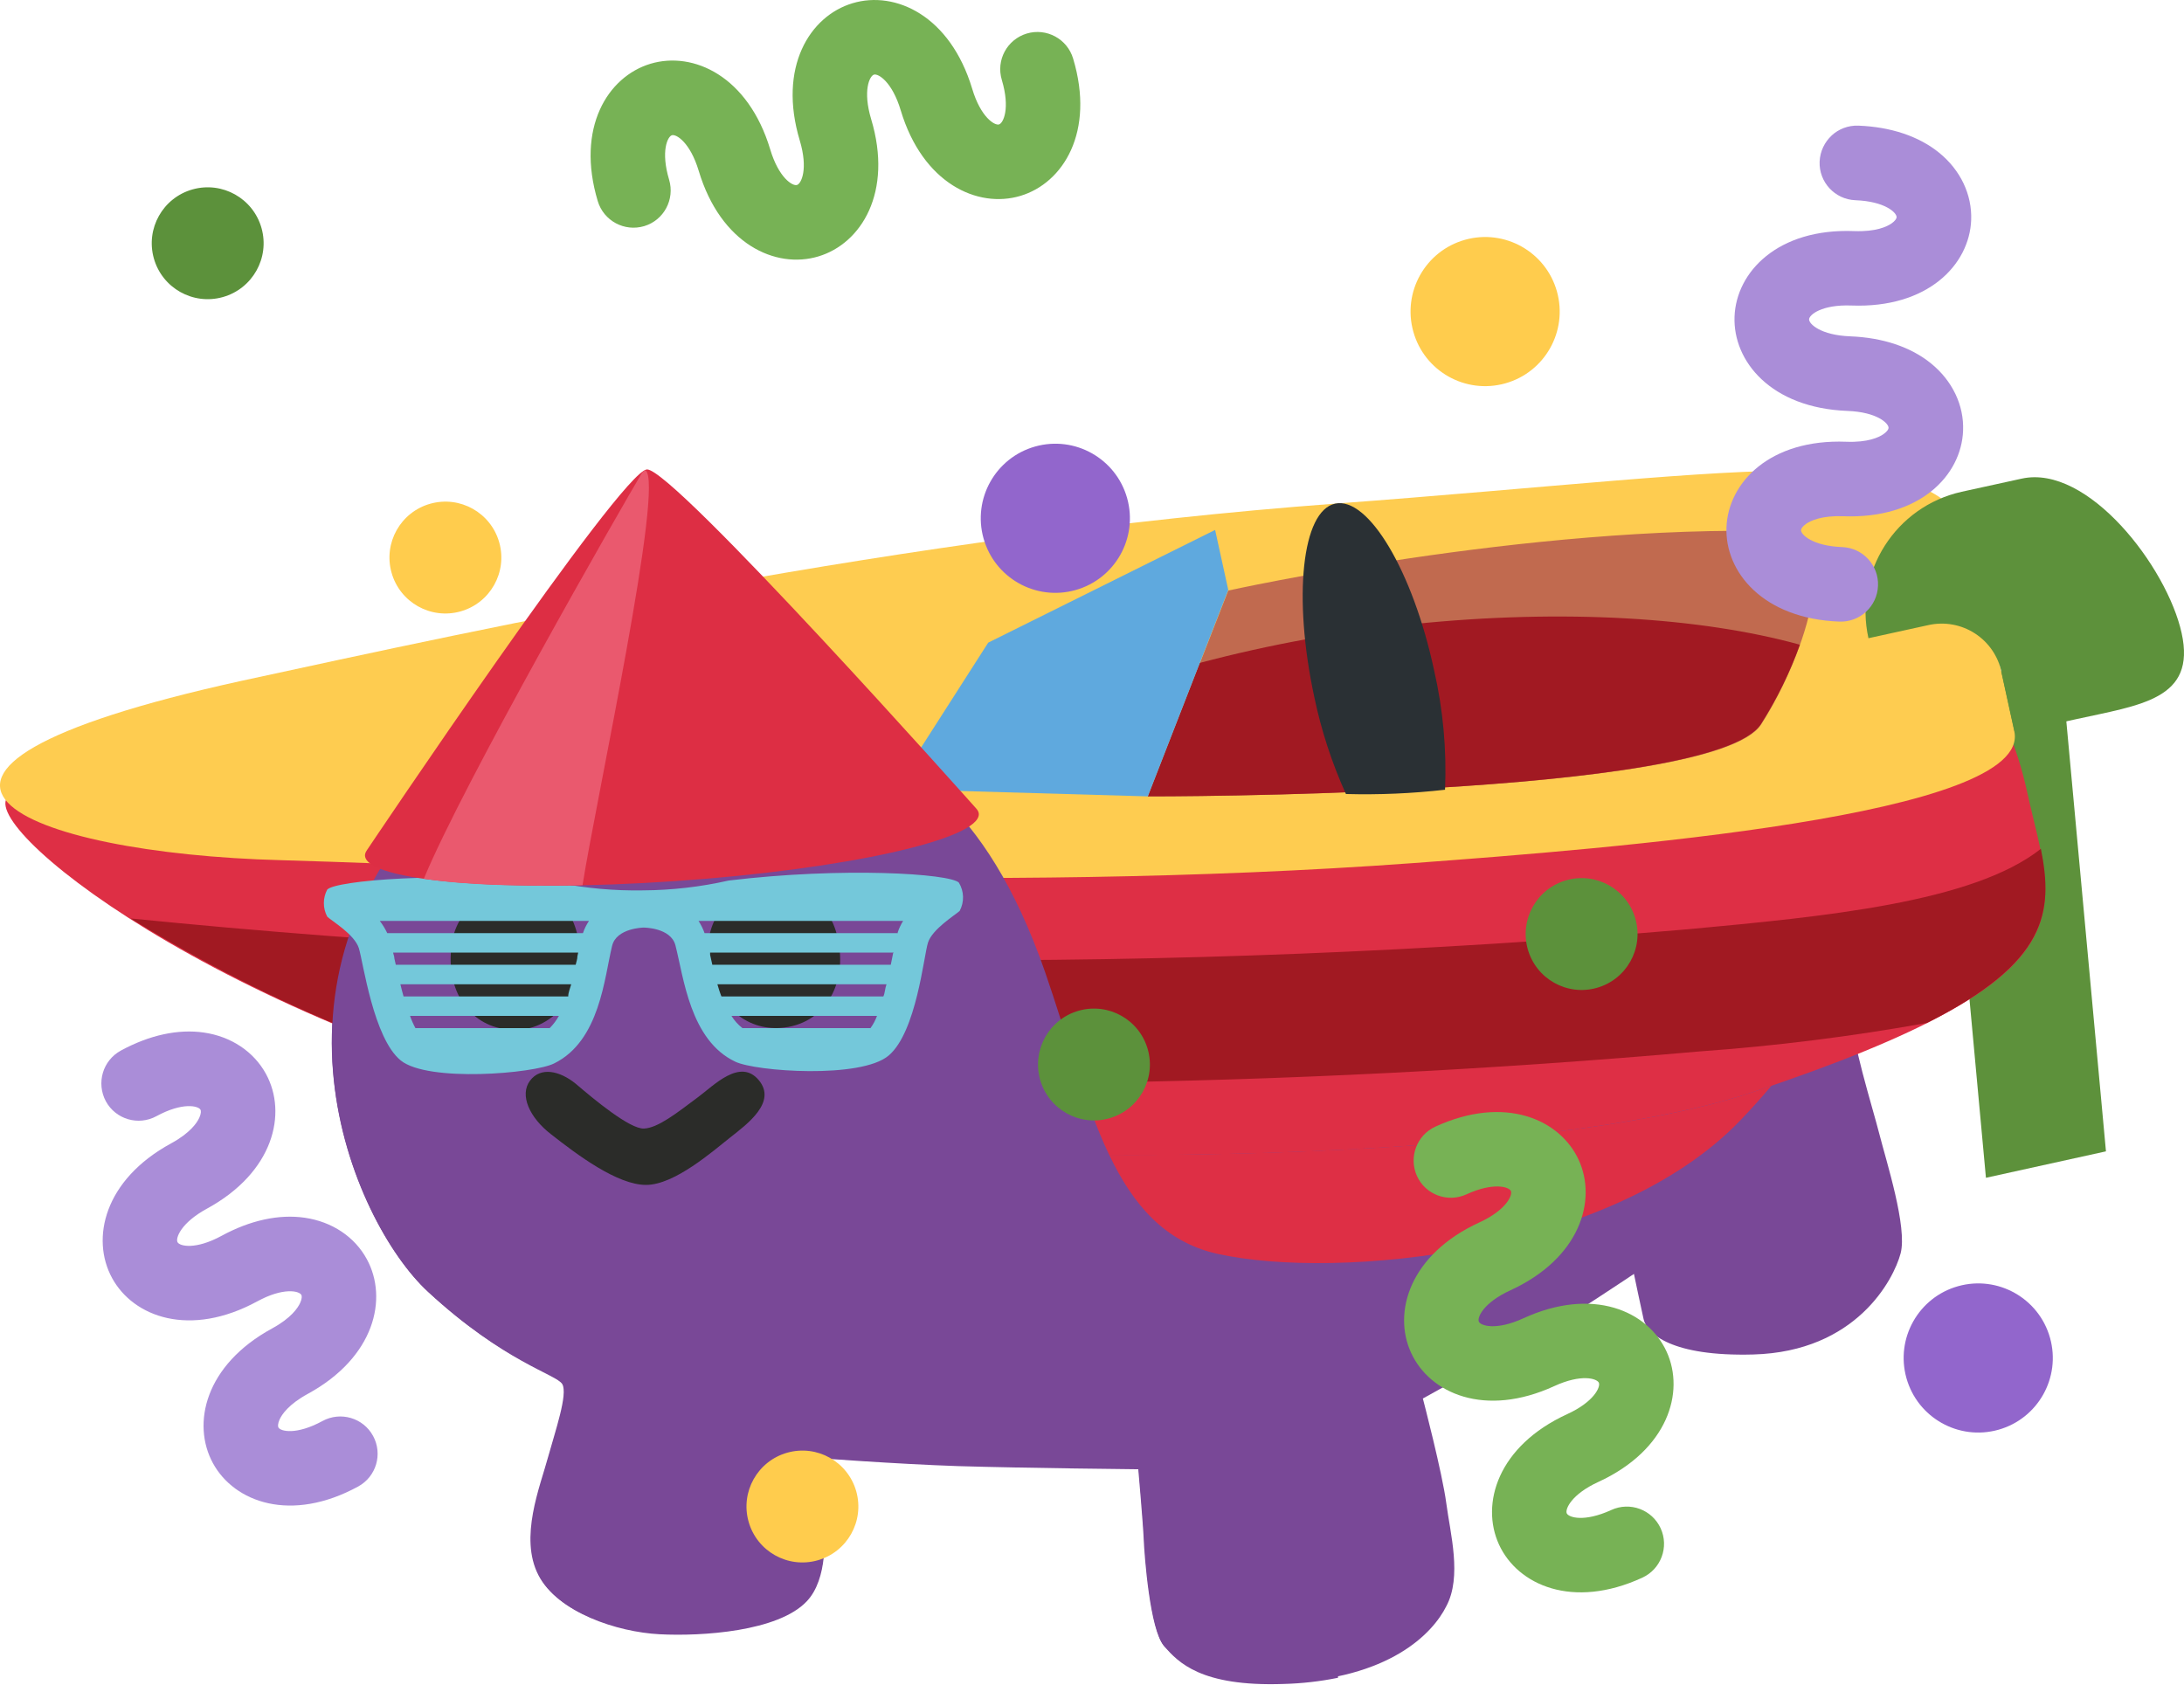
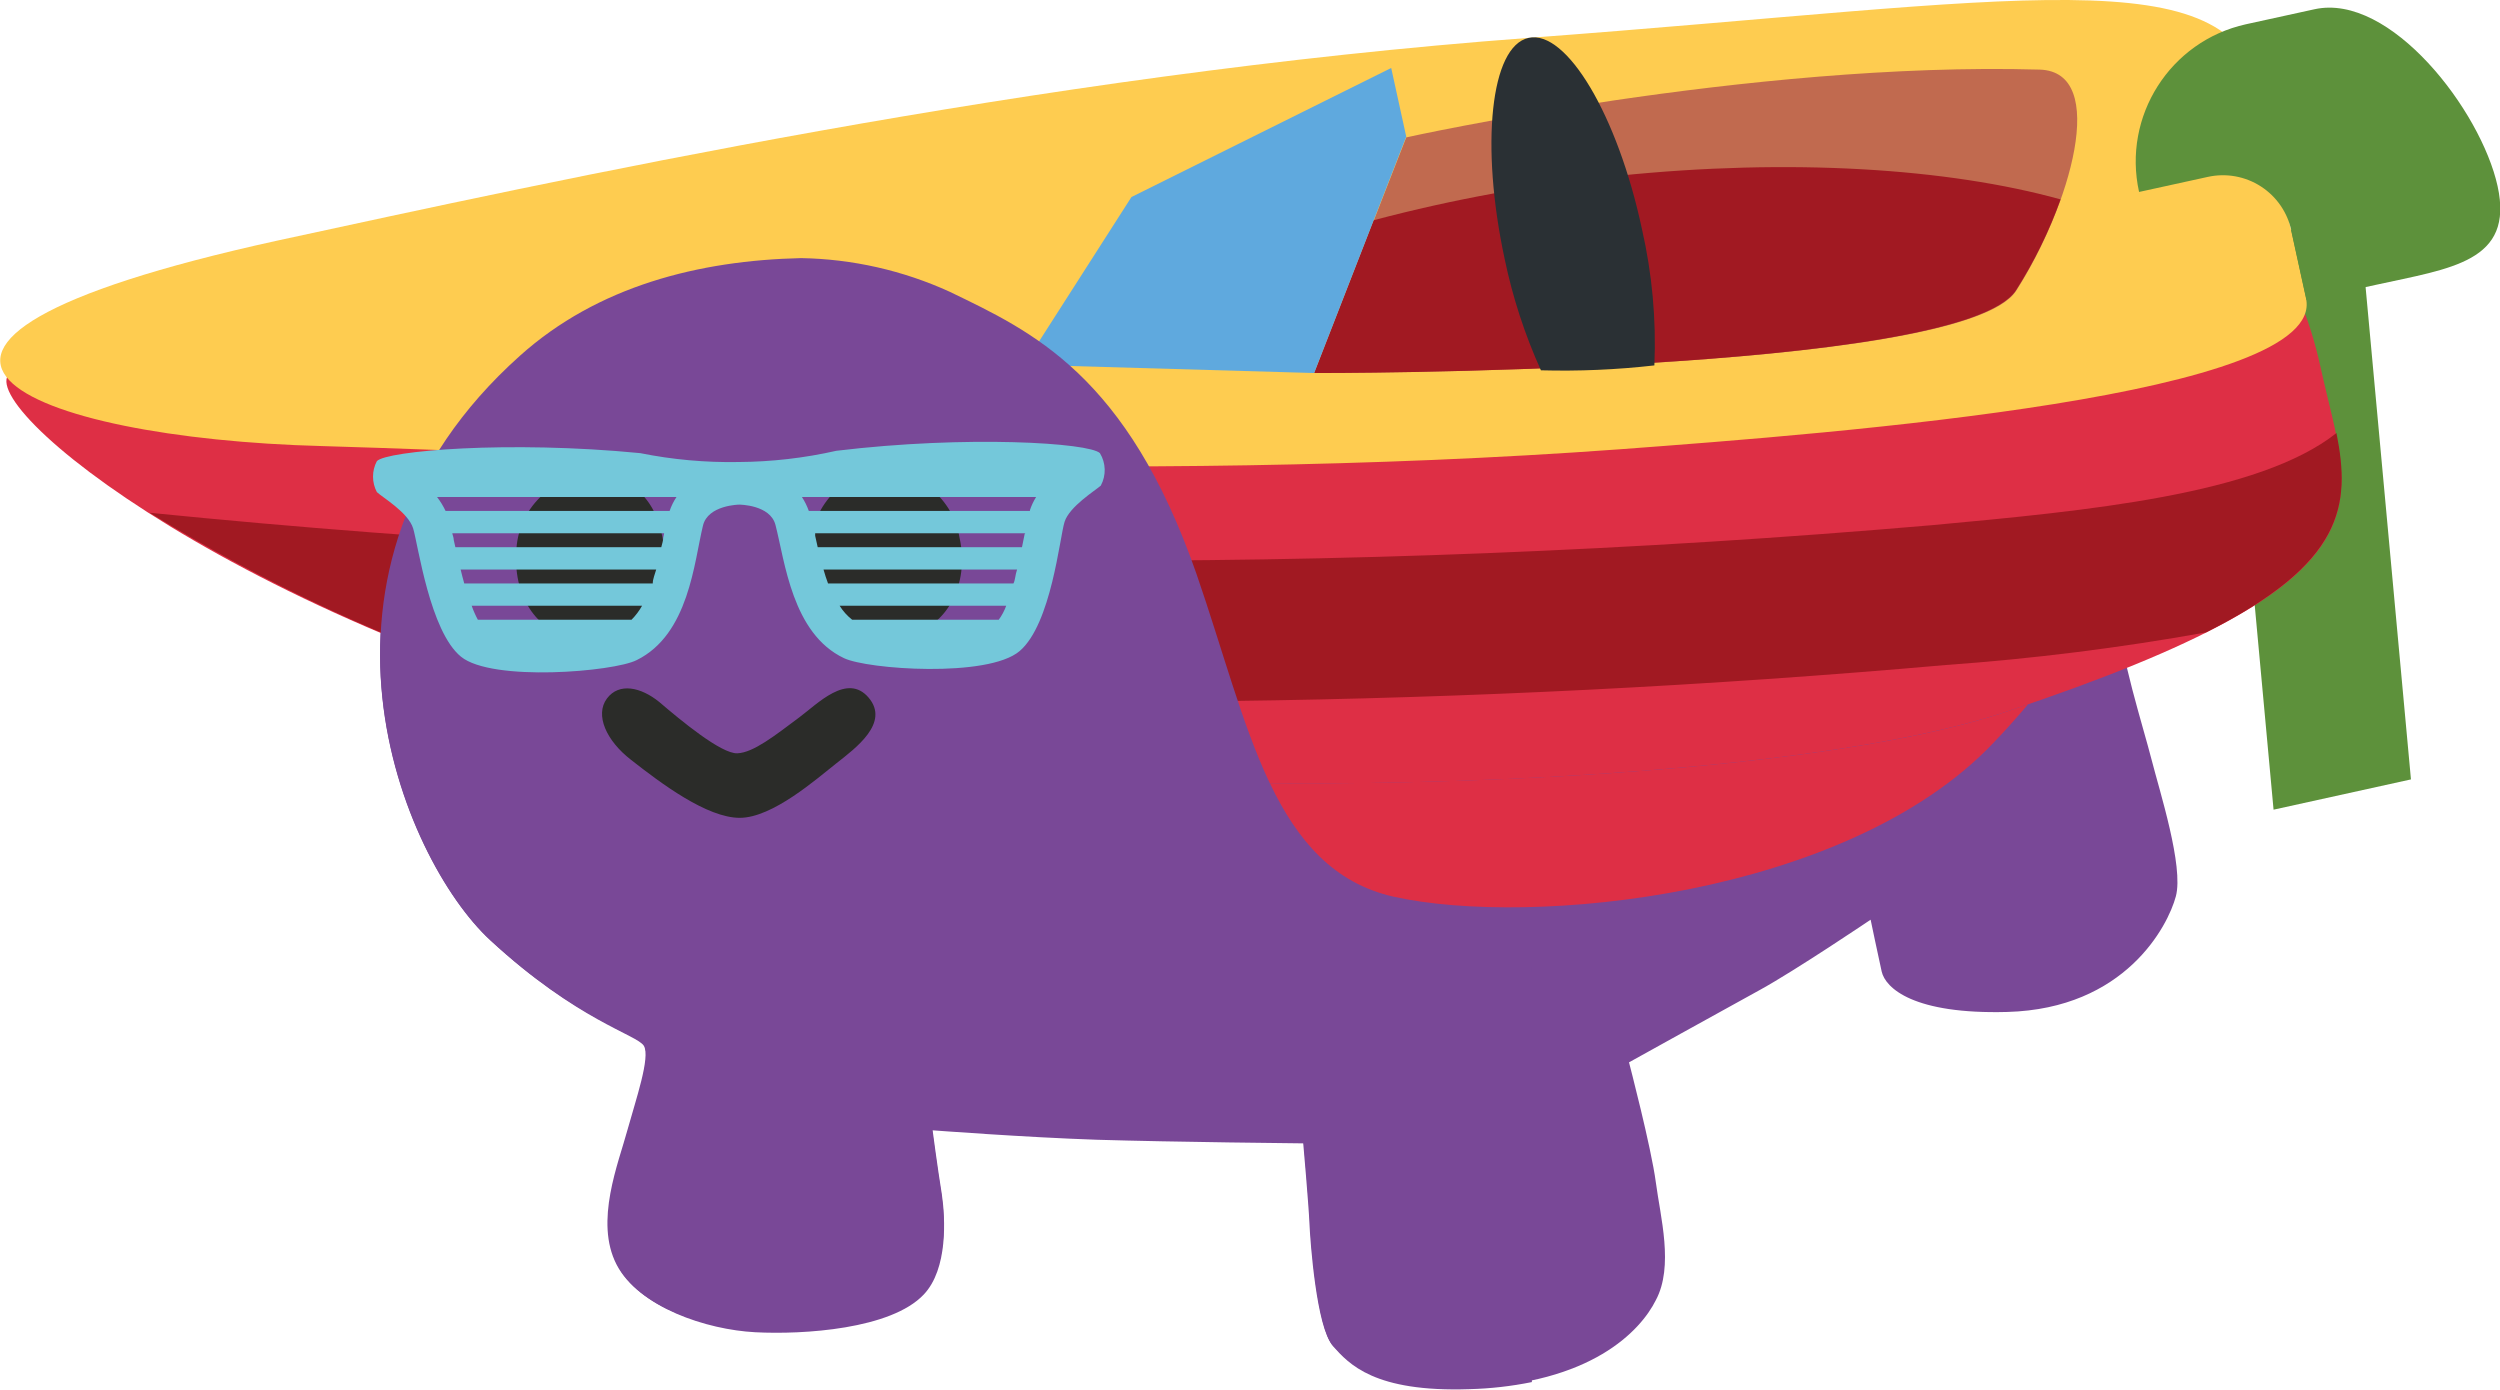
- <svg xmlns="http://www.w3.org/2000/svg" width="48.651mm" height="37.521mm" viewBox="0 0 137.903 106.374" version="1.1" id="svg46">
-   <defs id="defs4">
-     <style id="style2">
+ <svg xmlns="http://www.w3.org/2000/svg" width="48.65mm" height="27.04mm" viewBox="0 0 137.9 76.66">
+   <defs>
+     <style>
      .cls-1 {
        fill: #794897;
      }

      .cls-2 {
        fill: #5d913b;
      }

      .cls-3 {
        fill: #de2f45;
      }

      .cls-4 {
        fill: #fecc50;
      }

      .cls-5 {
        fill: #a11922;
      }

      .cls-6 {
        fill: #c16a4f;
      }

      .cls-7 {
        fill: #5fa9de;
      }

      .cls-8 {
        fill: #2a3034;
      }

      .cls-9 {
        fill: #2b2c29;
      }

      .cls-10 {
        fill: #74c8da;
        fill-rule: evenodd;
      }
    </style>
  </defs>
-   <g id="Layer_2" data-name="Layer 2" transform="translate(-0.01292616,29.7199)">
+   <g id="Layer_2" data-name="Layer 2">
    <g id="grid">
      <g id="wl_copy" data-name="wl copy">
        <g id="dale">
-           <g id="g40">
-             <path class="cls-1" d="m 116.15,21.25 4.28,-2.63 c 0.86,-0.53 4,-2.67 5.21,-1 0.73,1 -0.46,4 -2.42,7.08 -1.79,2.86 -6,8.74 -6.19,9.88 -0.19,1.14 1.22,5.6 1.66,7.33 0.44,1.73 1.78,5.89 1.34,7.54 -0.44,1.65 -2.8,6.2 -9.3,6.38 -5.16,0.14 -6.72,-1.31 -6.93,-2.23 -0.15,-0.66 -0.61,-2.86 -0.61,-2.86 0,0 -4.15,2.8 -6.1,3.87 -1.95,1.07 -7.23,4 -7.23,4 0,0 1.23,4.71 1.48,6.62 0.25,1.91 1,4.63 0,6.5 -0.85,1.71 -3.59,4.61 -10.32,4.83 -5.26,0.18 -6.64,-1.4 -7.52,-2.36 -0.88,-0.96 -1.23,-5.71 -1.27,-6.7 -0.04,-0.99 -0.35,-4.5 -0.35,-4.5 0,0 -7.13,-0.07 -11.43,-0.2 -3.9,-0.13 -9.05,-0.52 -9.05,-0.52 0,0 0.27,2.06 0.51,3.54 0.22,1.32 0.37,4.11 -1,5.52 -1.8,1.91 -6.63,2.23 -9.3,2.08 -2.67,-0.15 -6.39,-1.29 -7.61,-3.66 -1.22,-2.37 0.11,-5.59 0.61,-7.44 0.45,-1.63 1.27,-4 0.9,-4.62 C 35.14,57.08 31.87,56.34 27.02,51.86 22.17,47.38 15.47,31.42 28.69,19.6 41.91,7.78 67.6,19 69,19.8 c 1.4,0.8 47.15,1.45 47.15,1.45 z" id="path6" />
-             <g id="g26">
-               <path class="cls-2" d="m 133,43 -7.58,1.67 -2.87,-31.15 7.58,-1.67 z" id="path8" />
-               <path class="cls-3" d="M 0.93,20.4 C 35.3,13.06 43.46,15 67,13.83 a 269.49,269.49 0 0 0 42.53,-5.37 c 7.58,-1.66 16,0.46 18.49,11.83 1.66,7.58 4.67,11.64 -17.42,19 -14.72,4.89 -56.72,5.24 -73.55,1 C 11.84,33.9 -2.86,21.21 0.93,20.4 Z" id="path10" />
-               <path class="cls-4" d="M 15.26,13.28 C 30.42,10 57,4.12 84.32,2.09 c 27.32,-2.03 38.73,-4.54 40.4,3 l 2.49,11.37 c 1.18,5.36 -25.66,7.42 -37.9,8.33 -27.36,2 -55.56,0.28 -71.55,-0.18 -16.18,-0.42 -29.03,-5.5 -2.5,-11.33 z" id="path12" />
-               <path class="cls-5" d="m 121.69,34.89 c 7.59,-3.81 8,-7 7.2,-11 -4.28,3.4 -13.76,4.29 -22.27,5.08 a 529.51,529.51 0 0 1 -98.37,-0.68 94.26,94.26 0 0 0 20.21,9.4 524.78,524.78 0 0 0 78.86,-1 135.71,135.71 0 0 0 14.37,-1.8 z" id="path14" />
-               <path class="cls-2" d="m 127.68,0.51 -3.79,0.83 A 7.76,7.76 0 0 0 118,10.59 l 3.79,-0.83 a 3.86,3.86 0 0 1 4.62,3 l 0.83,3.79 3.8,-0.83 c 4.18,-0.92 7.66,-1.27 6.74,-5.45 -0.92,-4.18 -5.92,-10.68 -10.1,-9.76 z" id="path16" />
-               <path class="cls-6" d="m 112.51,3.84 c 3.88,0.11 1.67,7.58 -1.29,12.2 -2.96,4.62 -38.73,4.54 -38.73,4.54 l 5.08,-13 c 0,0 18.95,-4.2 34.94,-3.74 z" id="path18" />
-               <path class="cls-5" d="m 111.22,16 a 25.18,25.18 0 0 0 2.45,-5 C 107.45,9.28 98.76,8.72 89.25,9.7 a 87.15,87.15 0 0 0 -13.48,2.45 l -3.28,8.43 c 0,0 35.77,0.09 38.73,-4.58 z" id="path20" />
-               <path class="cls-7" d="m 77.57,7.54 -0.83,-3.79 -14.33,7.12 -5.92,9.25 16,0.46 z" id="path22" />
-               <path class="cls-8" d="M 84.32,2.09 C 82.22,2.55 81.65,8 83,14.29 a 29.49,29.49 0 0 0 2,6.14 44.66,44.66 0 0 0 6.26,-0.27 28.35,28.35 0 0 0 -0.69,-7.54 C 89.23,6.35 86.41,1.63 84.32,2.09 Z" id="path24" />
+           <g>
+             <path class="cls-1" d="M116.15,21.25l4.28-2.63c.86-.53,4-2.67,5.21-1,.73,1-.46,4-2.42,7.08-1.79,2.86-6,8.74-6.19,9.88s1.22,5.6,1.66,7.33,1.78,5.89,1.34,7.54-2.8,6.2-9.3,6.38c-5.16.14-6.72-1.31-6.93-2.23-.15-.66-.61-2.86-.61-2.86s-4.15,2.8-6.1,3.87-7.23,4-7.23,4,1.23,4.71,1.48,6.62,1,4.63,0,6.5c-.85,1.71-3.59,4.61-10.32,4.83-5.26.18-6.64-1.4-7.52-2.36s-1.23-5.71-1.27-6.7-.35-4.5-.35-4.5-7.13-.07-11.43-.2c-3.9-.13-9.05-.52-9.05-.52s.27,2.06.51,3.54c.22,1.32.37,4.11-1,5.52-1.8,1.91-6.63,2.23-9.3,2.08S35.22,72.13,34,69.76s.11-5.59.61-7.44c.45-1.63,1.27-4,.9-4.62s-3.64-1.36-8.49-5.84S15.47,31.42,28.69,19.6,67.6,19,69,19.8,116.15,21.25,116.15,21.25Z" />
+             <g>
+               <path class="cls-2" d="M133,43l-7.58,1.67-2.87-31.15,7.58-1.67Z" />
+               <path class="cls-3" d="M.93,20.4C35.3,13.06,43.46,15,67,13.83a269.49,269.49,0,0,0,42.53-5.37c7.58-1.66,16,.46,18.49,11.83,1.66,7.58,4.67,11.64-17.42,19-14.72,4.89-56.72,5.24-73.55,1C11.84,33.9-2.86,21.21.93,20.4Z" />
+               <path class="cls-4" d="M15.26,13.28C30.42,10,57,4.12,84.32,2.09s38.73-4.54,40.4,3l2.49,11.37c1.18,5.36-25.66,7.42-37.9,8.33-27.36,2-55.56.28-71.55-.18C1.58,24.19-11.27,19.11,15.26,13.28Z" />
+               <path class="cls-5" d="M121.69,34.89c7.59-3.81,8-7,7.2-11-4.28,3.4-13.76,4.29-22.27,5.08a529.51,529.51,0,0,1-98.37-.68,94.26,94.26,0,0,0,20.21,9.4,524.78,524.78,0,0,0,78.86-1A135.71,135.71,0,0,0,121.69,34.89Z" />
+               <path class="cls-2" d="M127.68.51l-3.79.83A7.76,7.76,0,0,0,118,10.59l3.79-.83a3.86,3.86,0,0,1,4.62,3l.83,3.79,3.8-.83c4.18-.92,7.66-1.27,6.74-5.45S131.86-.41,127.68.51Z" />
+               <path class="cls-6" d="M112.51,3.84c3.88.11,1.67,7.58-1.29,12.2s-38.73,4.54-38.73,4.54l5.08-13S96.52,3.38,112.51,3.84Z" />
+               <path class="cls-5" d="M111.22,16A25.18,25.18,0,0,0,113.67,11C107.45,9.28,98.76,8.72,89.25,9.7a87.15,87.15,0,0,0-13.48,2.45l-3.28,8.43S108.26,20.67,111.22,16Z" />
+               <path class="cls-7" d="M77.57,7.54l-.83-3.79L62.41,10.87l-5.92,9.25,16,.46Z" />
+               <path class="cls-8" d="M84.32,2.09C82.22,2.55,81.65,8,83,14.29a29.49,29.49,0,0,0,2,6.14,44.66,44.66,0,0,0,6.26-.27,28.35,28.35,0,0,0-.69-7.54C89.23,6.35,86.41,1.63,84.32,2.09Z" />
            </g>
-             <path class="cls-1" d="m 84.47,50 a 32.45,32.45 0 0 1 -7.6,-0.57 C 70.19,48 68.88,40 66,31.67 62.17,20.67 56.92,18.29 52.39,16.1 a 20.59,20.59 0 0 0 -8.21,-1.86 v 0 c -5.63,0.13 -11.21,1.54 -15.5,5.38 -13.22,11.82 -6.48,27.78 -1.63,32.26 4.85,4.48 8.14,5.12 8.5,5.82 0.36,0.7 -0.45,3 -0.9,4.62 -0.5,1.85 -1.79,5.07 -0.61,7.44 1.18,2.37 4.94,3.6 7.61,3.74 2.67,0.14 7.5,-0.17 9.3,-2.08 1.34,-1.41 1.19,-4.2 1,-5.52 -0.24,-1.48 -0.51,-3.54 -0.51,-3.54 0,0 5.15,0.39 9.05,0.52 4.3,0.13 11.43,0.2 11.43,0.2 0,0 0.31,3.5 0.35,4.5 0.04,1 0.4,5.73 1.27,6.7 0.87,0.97 2.26,2.54 7.52,2.36 a 19.91,19.91 0 0 0 3.44,-0.39 z" id="path28" />
-             <path class="cls-9" d="m 52.93,29.69 c 0.55,2.49 -0.64,5.14 -3.39,5.49 -2.27,0.28 -4.13,-1.23 -4.68,-3.73 a 4.4,4.4 0 0 1 3.06,-5.4 4.39,4.39 0 0 1 5.01,3.64 z" id="path30" />
-             <path class="cls-9" d="m 36.65,30.57 c 0.17,2.51 -1.94,5.13 -4.7,4.72 C 29.69,35 28.32,33 28.47,30.5 a 4.37,4.37 0 0 1 4.4,-4.31 c 2.28,0.13 3.62,1.75 3.78,4.38 z" id="path32" />
-             <path class="cls-9" d="m 44.08,39.58 c 1,-0.74 2.65,-2.48 3.83,-1.09 1.18,1.39 -0.71,2.78 -1.79,3.63 -1.08,0.85 -3.51,3 -5.32,3 -1.81,0 -4.33,-1.89 -6,-3.2 -1.37,-1.06 -2,-2.48 -1.33,-3.38 0.67,-0.9 1.88,-0.63 2.89,0.19 1.17,1 3.42,2.87 4.31,2.83 0.89,-0.04 2.07,-0.98 3.41,-1.98 z" id="path34" />
-             <path class="cls-10" d="m 60.556,26.026 c -0.58,-0.57 -7.31,-1 -14.54,-0.13 a 25.11,25.11 0 0 1 -5.4,0.62 25.2,25.2 0 0 1 -5.42,-0.49 c -7.25,-0.71 -14,-0.13 -14.53,0.44 a 1.82,1.82 0 0 0 0,1.71 c 0.29,0.28 1.73,1.12 2,2 0.27,0.88 0.92,5.68 2.64,7.08 1.72,1.4 8.43,0.83 9.69,0.19 2.89,-1.42 3.17,-5.42 3.66,-7.42 0.27,-1.14 2,-1.16 2,-1.16 0,0 1.71,0 2,1.12 0.52,2 0.92,6 3.78,7.35 1.28,0.62 7.94,1.1 9.69,-0.39 1.75,-1.49 2.21,-6.28 2.48,-7.13 0.27,-0.85 1.7,-1.73 2,-2 a 1.8,1.8 0 0 0 -0.05,-1.79 z m -25.84,9.19 h -8.48 a 5.28,5.28 0 0 1 -0.34,-0.77 h 9.4 a 3.53,3.53 0 0 1 -0.58,0.77 z m 1.13,-2 h -10.36 c -0.07,-0.24 -0.13,-0.49 -0.2,-0.77 h 10.79 c -0.07,0.26 -0.19,0.52 -0.19,0.77 z m 0.62,-2.54 c 0,0.18 -0.07,0.36 -0.11,0.54 h -11.36 l -0.09,-0.4 c 0,-0.14 -0.06,-0.25 -0.08,-0.37 h 11.69 c -0.02,0.08 -0.03,0.15 -0.05,0.23 z m 0.35,-1.46 h -12.36 a 4.28,4.28 0 0 0 -0.47,-0.77 h 13.21 a 3.25,3.25 0 0 0 -0.38,0.77 z m 18.16,6 h -8.09 a 3,3 0 0 1 -0.69,-0.77 h 9.19 a 3.14,3.14 0 0 1 -0.41,0.77 z m 0.81,-2 h -10.23 c -0.09,-0.25 -0.18,-0.51 -0.25,-0.77 h 10.68 c -0.1,0.28 -0.1,0.58 -0.2,0.77 z m 0.62,-2.74 c -0.05,0.26 -0.1,0.5 -0.15,0.74 h -11.27 c -0.05,-0.21 -0.1,-0.43 -0.14,-0.63 v -0.14 h 11.6 z m 0.29,-1.31 v 0.05 h -12.2 a 3.68,3.68 0 0 0 -0.38,-0.77 h 12.92 a 3.38,3.38 0 0 0 -0.34,0.72 z" id="path36" />
-             <path class="cls-3" d="m 70.05,43.22 c 1.52,3.17 3.51,5.5 6.82,6.25 7.58,1.69 25,0 33.07,-8.46 0.71,-0.74 1.34,-1.45 1.94,-2.16 l -1.25,0.43 C 102.49,42 86,43.3 70.05,43.22 Z" id="path38" />
+             <path class="cls-1" d="M84.47,50a32.45,32.45,0,0,1-7.6-.57C70.19,48,68.88,40,66,31.67c-3.83-11-9.08-13.38-13.61-15.57a20.59,20.59,0,0,0-8.21-1.86v0c-5.63.13-11.21,1.54-15.5,5.38-13.22,11.82-6.48,27.78-1.63,32.26S35.19,57,35.55,57.7s-.45,3-.9,4.62c-.5,1.85-1.79,5.07-.61,7.44s4.94,3.6,7.61,3.74,7.5-.17,9.3-2.08c1.34-1.41,1.19-4.2,1-5.52-.24-1.48-.51-3.54-.51-3.54s5.15.39,9.05.52c4.3.13,11.43.2,11.43.2s.31,3.5.35,4.5.4,5.73,1.27,6.7,2.26,2.54,7.52,2.36a19.91,19.91,0,0,0,3.44-.39Z" />
+             <path class="cls-9" d="M52.93,29.69c.55,2.49-.64,5.14-3.39,5.49-2.27.28-4.13-1.23-4.68-3.73a4.4,4.4,0,0,1,3.06-5.4A4.39,4.39,0,0,1,52.93,29.69Z" />
+             <path class="cls-9" d="M36.65,30.57c.17,2.51-1.94,5.13-4.7,4.72C29.69,35,28.32,33,28.47,30.5a4.37,4.37,0,0,1,4.4-4.31C35.15,26.32,36.49,27.94,36.65,30.57Z" />
+             <path class="cls-9" d="M44.08,39.58c1-.74,2.65-2.48,3.83-1.09s-.71,2.78-1.79,3.63-3.51,3-5.32,3-4.33-1.89-6-3.2c-1.37-1.06-2-2.48-1.33-3.38s1.88-.63,2.89.19c1.17,1,3.42,2.87,4.31,2.83S42.74,40.58,44.08,39.58Z" />
+             <path class="cls-10" d="M60.67,25c-.58-.57-7.31-1-14.54-.13a25.11,25.11,0,0,1-5.4.62A25.2,25.2,0,0,1,35.31,25c-7.25-.71-14-.13-14.53.44a1.82,1.82,0,0,0,0,1.71c.29.28,1.73,1.12,2,2s.92,5.68,2.64,7.08,8.43.83,9.69.19C38,35,38.28,31,38.77,29c.27-1.14,2-1.16,2-1.16s1.71,0,2,1.12c.52,2,.92,6,3.78,7.35,1.28.62,7.94,1.1,9.69-.39s2.21-6.28,2.48-7.13,1.7-1.73,2-2A1.8,1.8,0,0,0,60.67,25ZM34.83,34.19H26.35a5.28,5.28,0,0,1-.34-.77h9.4A3.53,3.53,0,0,1,34.83,34.19Zm1.13-2H25.6c-.07-.24-.13-.49-.2-.77H36.19C36.12,31.68,36,31.94,36,32.19Zm.62-2.54c0,.18-.07.36-.11.54H25.11l-.09-.4c0-.14-.06-.25-.08-.37H36.63C36.61,29.5,36.6,29.57,36.58,29.65Zm.35-1.46H24.57a4.28,4.28,0,0,0-.47-.77H37.31A3.25,3.25,0,0,0,36.93,28.19Zm18.16,6H47a3,3,0,0,1-.69-.77H55.5A3.14,3.14,0,0,1,55.09,34.19Zm.81-2H45.67c-.09-.25-.18-.51-.25-.77H56.1C56,31.7,56,32,55.9,32.19Zm.62-2.74c-.05.26-.1.5-.15.74H45.1c-.05-.21-.1-.43-.14-.63l0-.14h11.6Zm.29-1.31v.05H44.61a3.68,3.68,0,0,0-.38-.77H57.15A3.38,3.38,0,0,0,56.81,28.14Z" />
+             <path class="cls-3" d="M70.05,43.22c1.52,3.17,3.51,5.5,6.82,6.25,7.58,1.69,25,0,33.07-8.46.71-.74,1.34-1.45,1.94-2.16l-1.25.43C102.49,42,86,43.3,70.05,43.22Z" />
          </g>
        </g>
      </g>
    </g>
  </g>
-   <g id="g8739" transform="matrix(1.24186,-0.2915207,0.2915207,1.24186,-13.78546,10.53726)">
-     <path fill="#dd2e44" d="m 50.368,44.723 c 0.015,-0.09 -0.015,-0.186 -0.068,-0.284 0,0 -10.771,-19.858 -12.034,-20.066 -1.264,-0.206 -17.802,15.185 -17.802,15.185 -0.083,0.077 -0.142,0.157 -0.156,0.248 -0.206,1.255 6.357,3.371 14.658,4.73 8.302,1.359 15.197,1.443 15.403,0.188 z" id="path5268" style="stroke-width:1.394" />
-     <path fill="#ea596e" d="m 38.18,24.392 c -0.046,0.01 -0.101,0.032 -0.166,0.067 -1.34,1.38 -12.167,12.981 -15.131,17.122 2.133,0.843 4.597,1.457 7.575,2.109 1.594,-3.921 8.57,-18.536 7.722,-19.299 z" id="path5270" style="stroke-width:1.394" />
-   </g>
-   <g id="g9662" transform="matrix(0.9628599,-0.2700695,0.2700695,0.9628599,-1.148573,38.06838)">
-     <path fill="#77b255" d="m 75.628,-14.482 c 0.092,4.826 -2.722,7.402 -5.547,7.451 -2.822,0.05 -5.731,-2.421 -5.819,-7.244 -0.033,-1.883 -0.733,-2.628 -1.018,-2.628 -0.291,0.006 -0.964,0.782 -0.93,2.66 0.09,4.823 -2.726,7.399 -5.551,7.448 -2.825,0.053 -5.729,-2.42 -5.816,-7.246 -0.036,-1.881 -0.738,-2.63 -1.024,-2.622 -0.284,0.006 -0.961,0.778 -0.928,2.658 0.023,1.296 -1.009,2.374 -2.307,2.397 -1.302,0.019 -2.373,-1.013 -2.397,-2.315 -0.088,-4.821 2.722,-7.4 5.552,-7.452 2.822,-0.05 5.726,2.422 5.817,7.249 0.033,1.883 0.733,2.628 1.02,2.621 0.286,-0.003 0.962,-0.775 0.929,-2.653 -0.089,-4.828 2.722,-7.402 5.552,-7.452 2.82,-0.052 5.724,2.419 5.815,7.248 0.032,1.878 0.739,2.625 1.02,2.621 0.289,-0.007 0.963,-0.777 0.932,-2.657 -0.027,-1.302 1.008,-2.372 2.307,-2.397 1.298,-0.023 2.373,1.013 2.393,2.313 z" id="path9165" style="stroke-width:2.355" />
-     <circle fill="#5c913b" cx="91.614" cy="47.43" r="3.532" id="circle9167" style="stroke-width:2.355" />
-     <circle fill="#9266cc" cx="66.705" cy="13.171" r="4.709" id="circle9169" style="stroke-width:2.355" />
-     <circle fill="#9266cc" cx="108.5" cy="79.975" r="4.709" id="circle9171" style="stroke-width:2.355" />
-     <circle fill="#5c913b" cx="59.736" cy="47.047" r="3.532" id="circle9173" style="stroke-width:2.355" />
-     <circle fill="#5c913b" cx="19.854" cy="-18.012" r="3.532" id="circle9175" style="stroke-width:2.355" />
-     <circle fill="#ffcc4d" cx="96.365" cy="7.931" r="4.709" id="circle9177" style="stroke-width:2.355" />
-     <circle fill="#ffcc4d" cx="34.47" cy="68.954" r="3.532" id="circle9179" style="stroke-width:2.355" />
-     <circle fill="#ffcc4d" cx="28.947" cy="5.157" r="3.532" id="circle9181" style="stroke-width:2.355" />
-     <path fill="#77b255" d="m 84.323,87.607 c -4.767,0.758 -7.707,-1.673 -8.146,-4.463 -0.439,-2.788 1.606,-6.011 6.37,-6.764 1.86,-0.293 2.502,-1.089 2.462,-1.372 -0.047,-0.288 -0.908,-0.847 -2.763,-0.554 -4.765,0.756 -7.704,-1.677 -8.143,-4.468 -0.444,-2.791 1.605,-6.008 6.372,-6.762 1.858,-0.295 2.502,-1.094 2.455,-1.377 -0.045,-0.28 -0.903,-0.844 -2.761,-0.551 -1.28,0.202 -2.491,-0.671 -2.693,-1.954 -0.199,-1.287 0.676,-2.49 1.961,-2.694 4.762,-0.754 7.705,1.673 8.148,4.468 0.439,2.788 -1.607,6.006 -6.375,6.764 -1.86,0.293 -2.502,1.089 -2.455,1.372 0.043,0.282 0.901,0.846 2.756,0.553 4.769,-0.755 7.707,1.673 8.148,4.468 0.442,2.786 -1.605,6.004 -6.374,6.761 -1.855,0.291 -2.498,1.095 -2.455,1.372 0.047,0.285 0.903,0.846 2.761,0.556 1.286,-0.206 2.489,0.671 2.693,1.954 0.202,1.283 -0.676,2.49 -1.96,2.69 z" id="path9584" style="stroke-width:2.355" />
-     <path fill="#aa8dd8" d="m 120.436,3.134 c 0.535,-0.274 1.175,-0.343 1.795,-0.145 1.954,0.631 3.495,1.676 4.446,3.02 1.006,1.423 1.296,3.113 0.804,4.644 -0.866,2.685 -4.144,4.637 -8.74,3.156 -1.788,-0.575 -2.724,-0.155 -2.809,0.118 -0.09,0.272 0.426,1.161 2.213,1.737 1.954,0.631 3.495,1.676 4.446,3.02 1.006,1.423 1.301,3.114 0.804,4.644 -0.866,2.687 -4.144,4.637 -8.736,3.159 -1.303,-0.419 -2.063,-0.29 -2.397,-0.174 -0.268,0.096 -0.391,0.217 -0.417,0.294 -0.085,0.271 0.422,1.157 2.214,1.735 1.237,0.4 1.92,1.727 1.519,2.964 -0.398,1.238 -1.722,1.918 -2.964,1.519 -4.592,-1.477 -6.119,-4.975 -5.252,-7.664 0.866,-2.687 4.144,-4.637 8.74,-3.156 1.303,0.421 2.059,0.289 2.393,0.173 0.269,-0.093 0.393,-0.214 0.416,-0.291 0.09,-0.272 -0.421,-1.16 -2.213,-1.737 -4.592,-1.48 -6.119,-4.975 -5.252,-7.664 0.866,-2.687 4.144,-4.639 8.735,-3.155 1.303,0.419 2.064,0.288 2.398,0.172 0.267,-0.094 0.391,-0.215 0.416,-0.291 0.086,-0.273 -0.426,-1.161 -2.213,-1.737 -1.238,-0.398 -1.92,-1.727 -1.519,-2.964 0.206,-0.621 0.639,-1.099 1.174,-1.375 z" id="path9586" style="stroke-width:2.355" />
-     <path fill="#aa8dd8" d="m -0.668,30.647 c 0.32,-0.509 0.834,-0.896 1.468,-1.043 2.002,-0.458 3.861,-0.348 5.365,0.321 1.592,0.708 2.706,2.012 3.066,3.579 0.629,2.75 -1.189,6.103 -5.896,7.182 -1.83,0.421 -2.42,1.26 -2.353,1.538 0.062,0.28 0.959,0.78 2.79,0.361 2.002,-0.458 3.861,-0.348 5.365,0.321 1.592,0.708 2.71,2.01 3.066,3.579 0.63,2.752 -1.189,6.103 -5.891,7.183 -1.334,0.307 -1.921,0.806 -2.149,1.077 -0.181,0.219 -0.225,0.387 -0.208,0.465 0.066,0.276 0.954,0.779 2.79,0.359 1.268,-0.289 2.533,0.502 2.822,1.77 0.291,1.267 -0.499,2.529 -1.77,2.822 -4.702,1.079 -7.802,-1.145 -8.433,-3.899 -0.63,-2.752 1.189,-6.103 5.896,-7.182 C 6.593,48.775 7.175,48.275 7.403,48.004 7.587,47.786 7.631,47.619 7.612,47.541 7.55,47.261 6.657,46.76 4.822,47.18 0.119,48.257 -2.981,46.035 -3.611,43.281 -4.241,40.529 -2.423,37.175 2.281,36.102 3.615,35.796 4.201,35.294 4.429,35.024 4.611,34.806 4.655,34.639 4.638,34.56 4.572,34.282 3.678,33.781 1.848,34.199 0.58,34.49 -0.685,33.697 -0.974,32.429 -1.115,31.79 -0.987,31.158 -0.668,30.647 Z" id="path12881" style="stroke-width:2.355" />
-   </g>
</svg>
